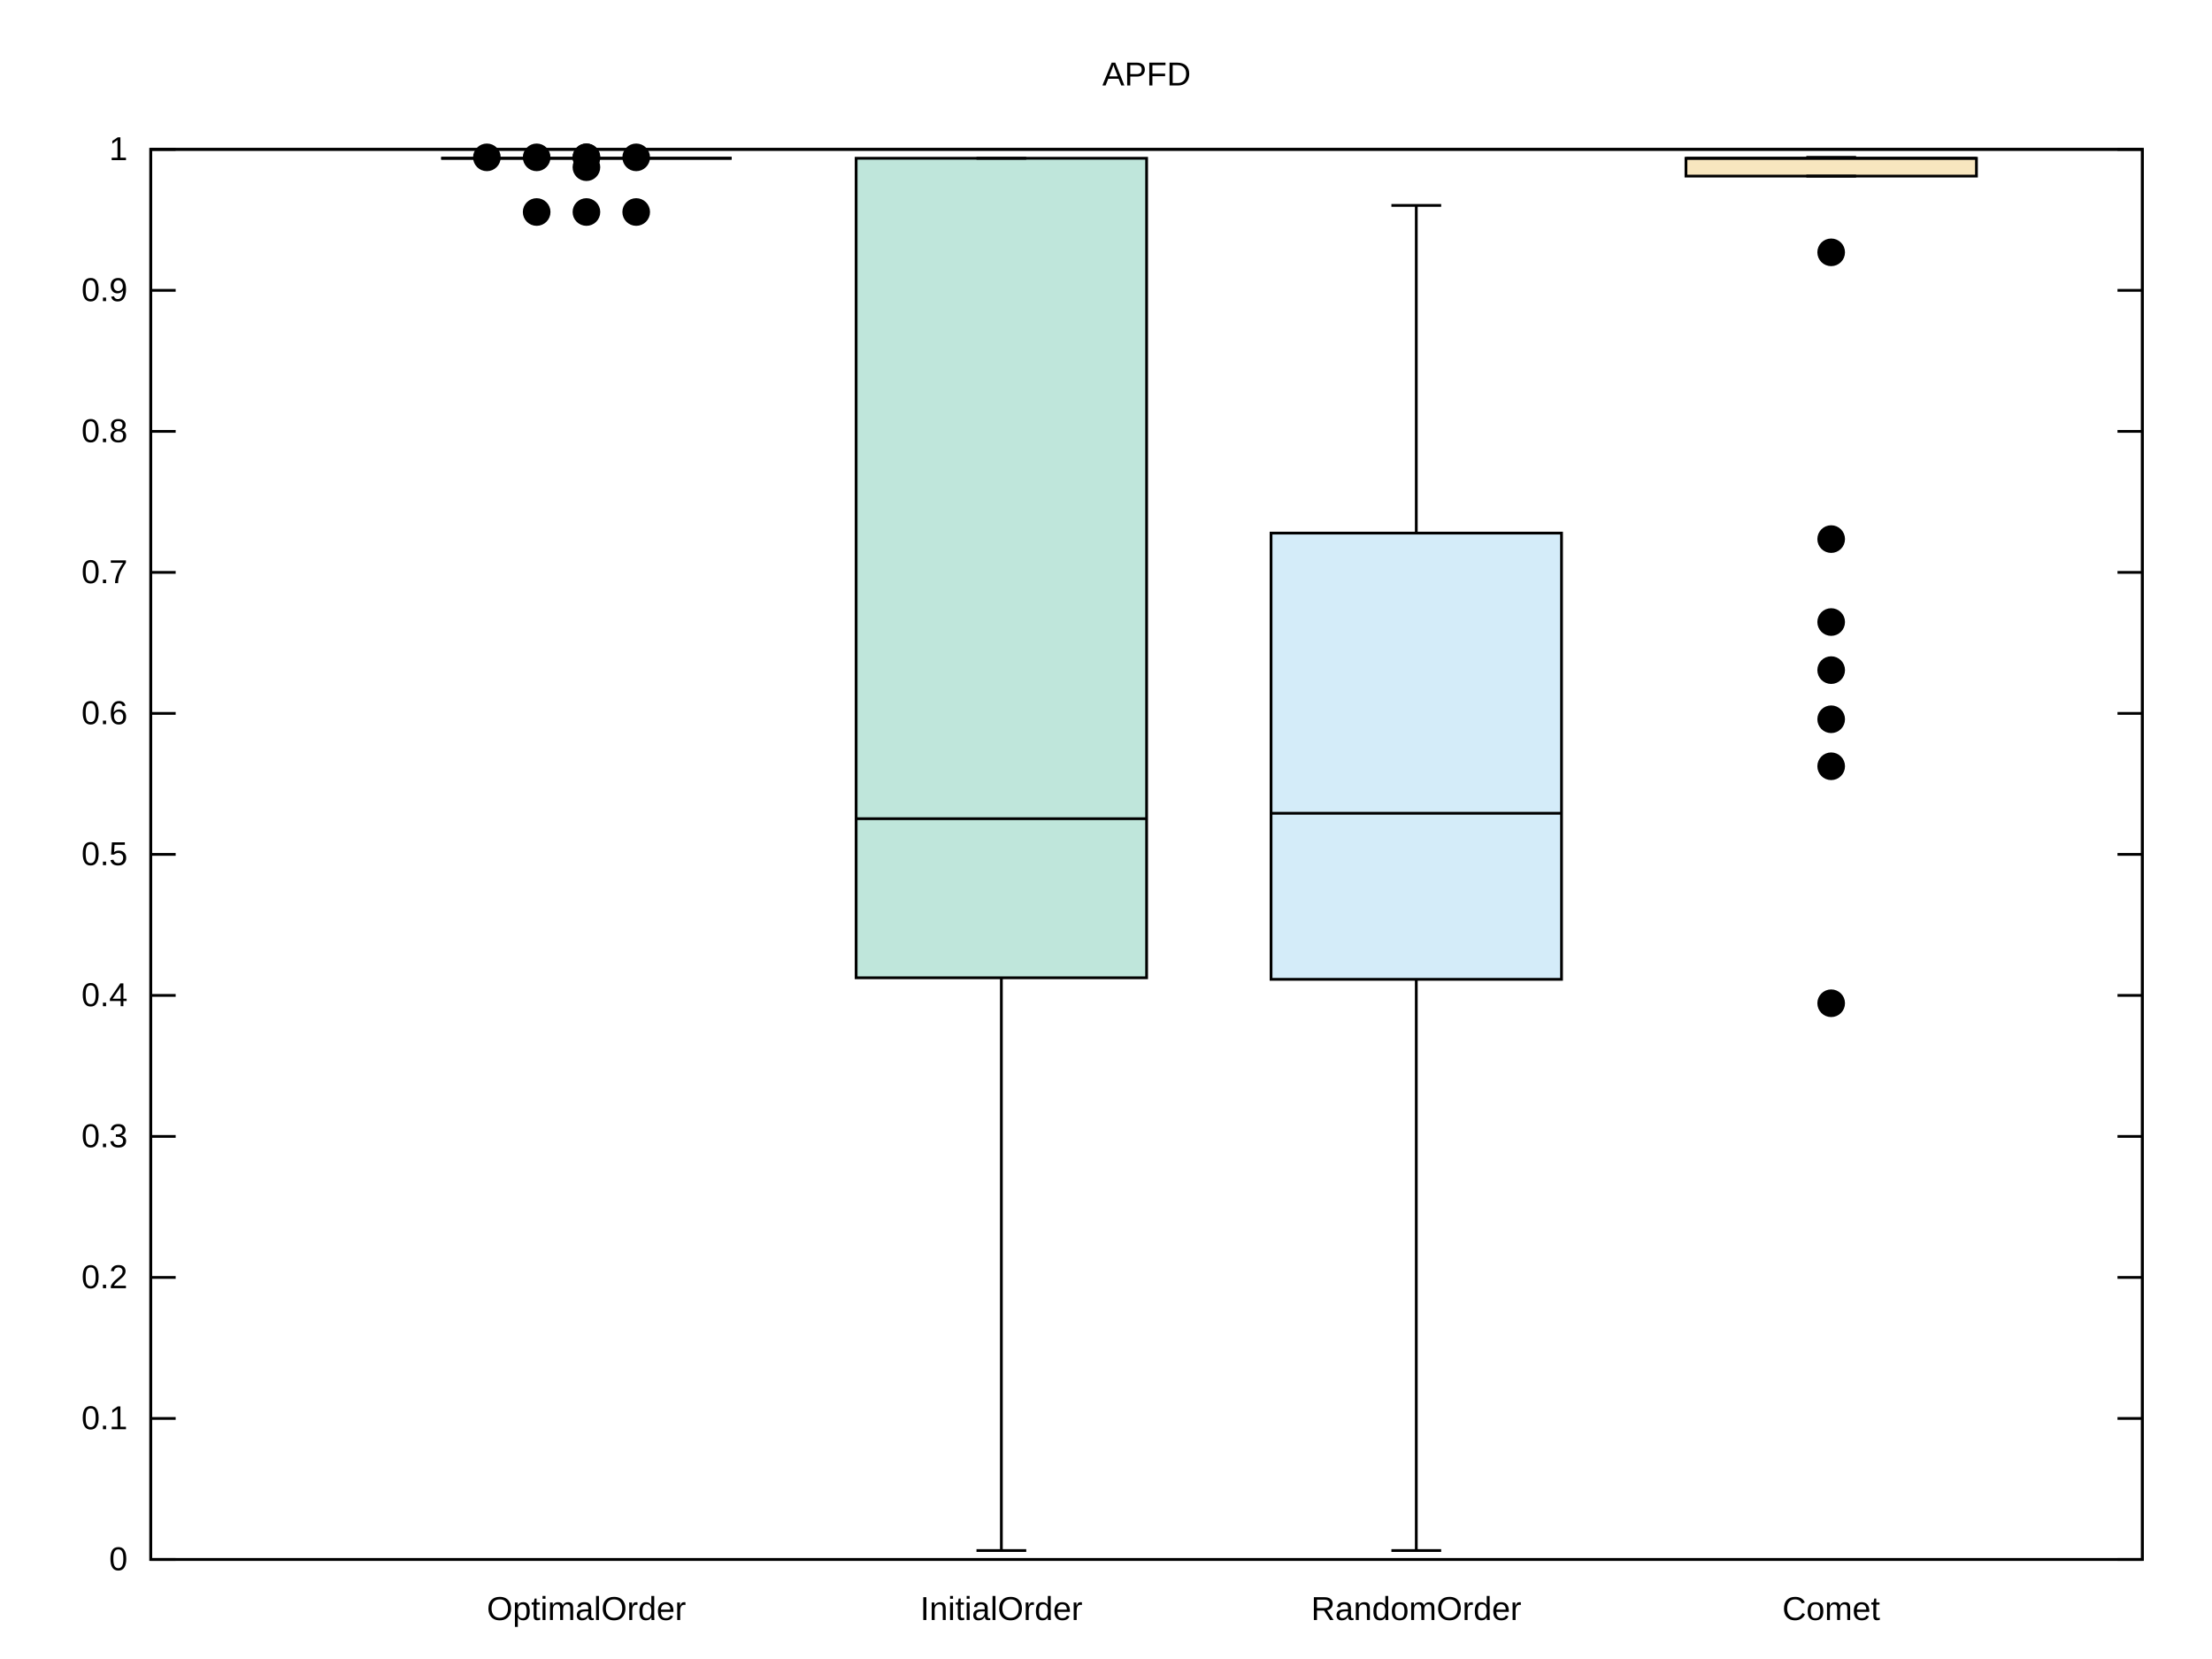
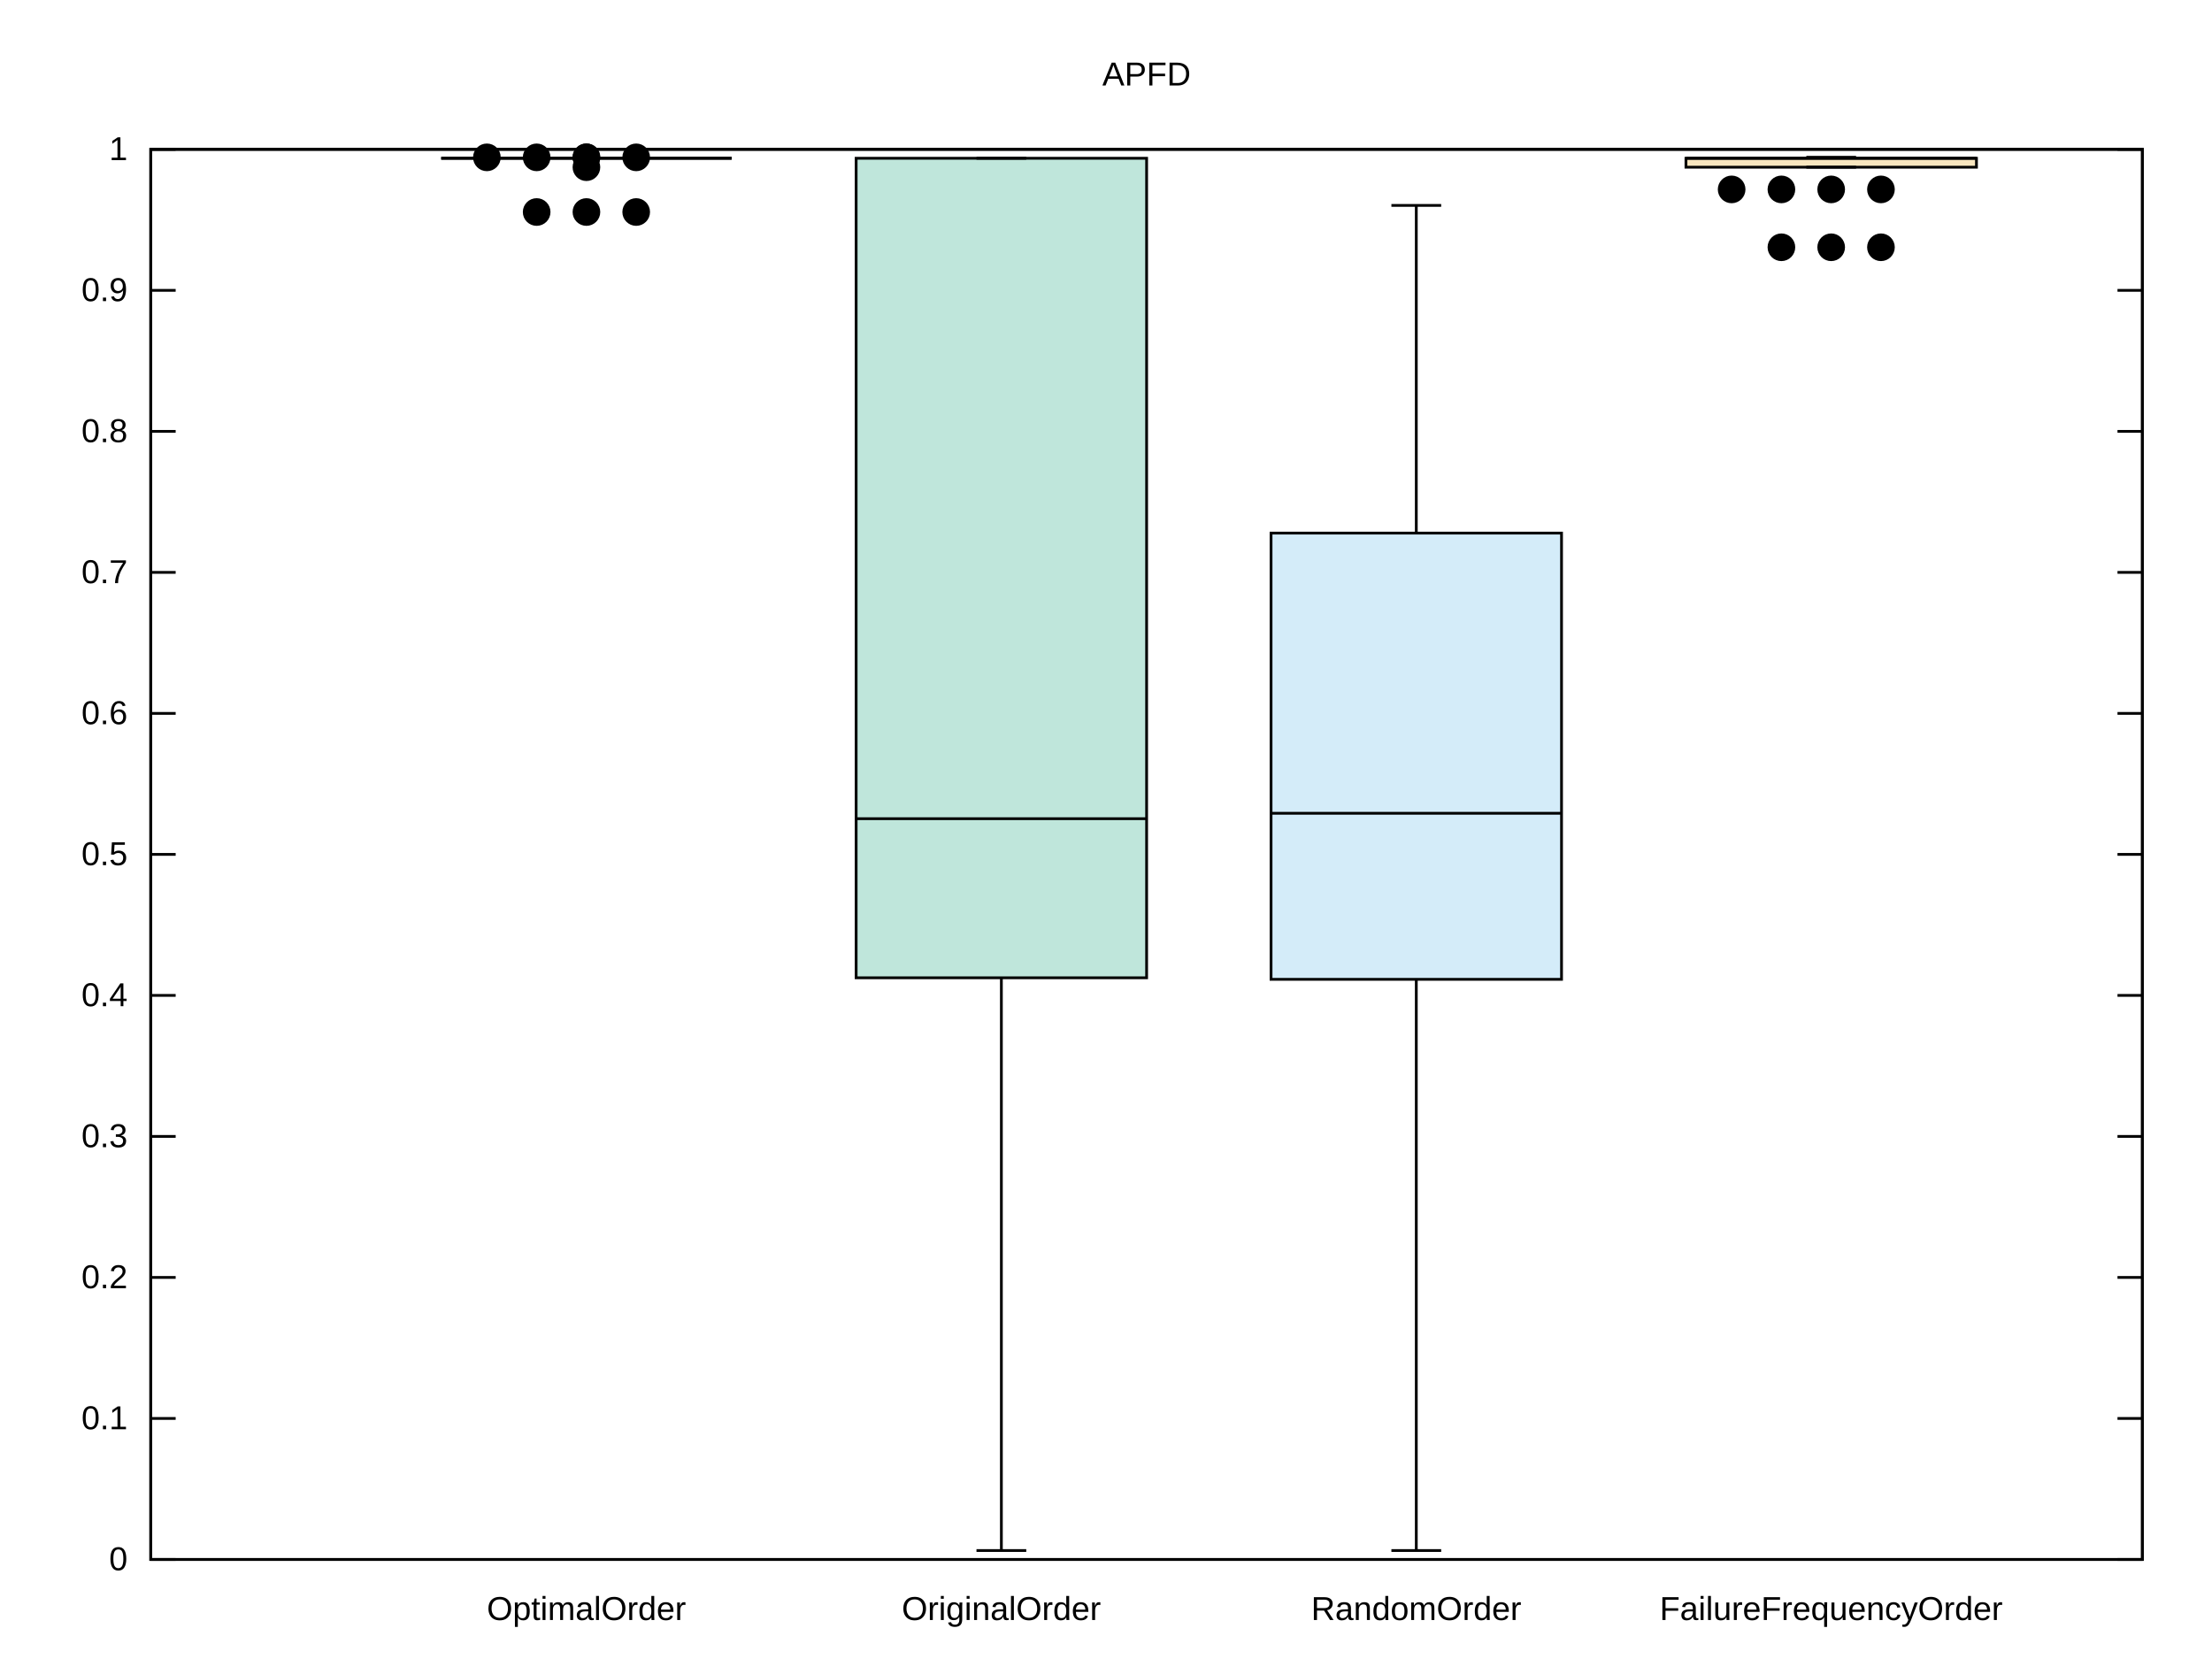
<svg xmlns="http://www.w3.org/2000/svg" xmlns:xlink="http://www.w3.org/1999/xlink" width="800" height="600" viewBox="0 0 800 600">
  <g id="gnuplot_canvas">
    <rect x="0" y="0" width="800" height="600" fill="none" />
    <defs>
      <circle id="gpDot" r="0.5" stroke-width="0.5" stroke="currentColor" />
      <path id="gpPt0" stroke-width="0.222" stroke="currentColor" d="M-1,0 h2 M0,-1 v2" />
      <path id="gpPt1" stroke-width="0.222" stroke="currentColor" d="M-1,-1 L1,1 M1,-1 L-1,1" />
      <path id="gpPt2" stroke-width="0.222" stroke="currentColor" d="M-1,0 L1,0 M0,-1 L0,1 M-1,-1 L1,1 M-1,1 L1,-1" />
      <rect id="gpPt3" stroke-width="0.222" stroke="currentColor" x="-1" y="-1" width="2" height="2" />
      <rect id="gpPt4" stroke-width="0.222" stroke="currentColor" fill="currentColor" x="-1" y="-1" width="2" height="2" />
      <circle id="gpPt5" stroke-width="0.222" stroke="currentColor" cx="0" cy="0" r="1" />
      <use xlink:href="#gpPt5" id="gpPt6" fill="currentColor" stroke="none" />
      <path id="gpPt7" stroke-width="0.222" stroke="currentColor" d="M0,-1.33 L-1.33,0.67 L1.33,0.67 z" />
      <use xlink:href="#gpPt7" id="gpPt8" fill="currentColor" stroke="none" />
      <use xlink:href="#gpPt7" id="gpPt9" stroke="currentColor" transform="rotate(180)" />
      <use xlink:href="#gpPt9" id="gpPt10" fill="currentColor" stroke="none" />
      <use xlink:href="#gpPt3" id="gpPt11" stroke="currentColor" transform="rotate(45)" />
      <use xlink:href="#gpPt11" id="gpPt12" fill="currentColor" stroke="none" />
      <path id="gpPt13" stroke-width="0.222" stroke="currentColor" d="M0,1.330 L1.265,0.411 L0.782,-1.067 L-0.782,-1.076 L-1.265,0.411 z" />
      <use xlink:href="#gpPt13" id="gpPt14" fill="currentColor" stroke="none" />
      <filter id="textbox" filterUnits="objectBoundingBox" x="0" y="0" height="1" width="1">
        <feFlood flood-color="white" flood-opacity="1" result="bgnd" />
        <feComposite in="SourceGraphic" in2="bgnd" operator="atop" />
      </filter>
      <filter id="greybox" filterUnits="objectBoundingBox" x="0" y="0" height="1" width="1">
        <feFlood flood-color="lightgrey" flood-opacity="1" result="grey" />
        <feComposite in="SourceGraphic" in2="grey" operator="atop" />
      </filter>
    </defs>
    <g fill="none" color="white" stroke="currentColor" stroke-width="1.00" stroke-linecap="butt" stroke-linejoin="miter">
</g>
    <g fill="none" color="black" stroke="currentColor" stroke-width="1.00" stroke-linecap="butt" stroke-linejoin="miter">
      <path stroke="black" d="M54.53,564.00 L63.53,564.00 M774.82,564.00 L765.82,564.00  " />
      <g transform="translate(46.14,567.90)" stroke="none" fill="black" font-family="Arial" font-size="12.00" text-anchor="end">
        <text>
          <tspan font-family="Arial"> 0</tspan>
        </text>
      </g>
    </g>
    <g fill="none" color="black" stroke="currentColor" stroke-width="1.00" stroke-linecap="butt" stroke-linejoin="miter">
      <path stroke="black" d="M54.53,513.00 L63.53,513.00 M774.82,513.00 L765.82,513.00  " />
      <g transform="translate(46.14,516.90)" stroke="none" fill="black" font-family="Arial" font-size="12.00" text-anchor="end">
        <text>
          <tspan font-family="Arial"> 0.1</tspan>
        </text>
      </g>
    </g>
    <g fill="none" color="black" stroke="currentColor" stroke-width="1.00" stroke-linecap="butt" stroke-linejoin="miter">
      <path stroke="black" d="M54.53,462.00 L63.53,462.00 M774.82,462.00 L765.82,462.00  " />
      <g transform="translate(46.14,465.90)" stroke="none" fill="black" font-family="Arial" font-size="12.00" text-anchor="end">
        <text>
          <tspan font-family="Arial"> 0.2</tspan>
        </text>
      </g>
    </g>
    <g fill="none" color="black" stroke="currentColor" stroke-width="1.00" stroke-linecap="butt" stroke-linejoin="miter">
      <path stroke="black" d="M54.53,411.00 L63.53,411.00 M774.82,411.00 L765.82,411.00  " />
      <g transform="translate(46.14,414.90)" stroke="none" fill="black" font-family="Arial" font-size="12.00" text-anchor="end">
        <text>
          <tspan font-family="Arial"> 0.3</tspan>
        </text>
      </g>
    </g>
    <g fill="none" color="black" stroke="currentColor" stroke-width="1.00" stroke-linecap="butt" stroke-linejoin="miter">
      <path stroke="black" d="M54.53,360.00 L63.53,360.00 M774.82,360.00 L765.82,360.00  " />
      <g transform="translate(46.14,363.90)" stroke="none" fill="black" font-family="Arial" font-size="12.00" text-anchor="end">
        <text>
          <tspan font-family="Arial"> 0.4</tspan>
        </text>
      </g>
    </g>
    <g fill="none" color="black" stroke="currentColor" stroke-width="1.00" stroke-linecap="butt" stroke-linejoin="miter">
      <path stroke="black" d="M54.53,309.00 L63.53,309.00 M774.82,309.00 L765.82,309.00  " />
      <g transform="translate(46.14,312.90)" stroke="none" fill="black" font-family="Arial" font-size="12.00" text-anchor="end">
        <text>
          <tspan font-family="Arial"> 0.5</tspan>
        </text>
      </g>
    </g>
    <g fill="none" color="black" stroke="currentColor" stroke-width="1.00" stroke-linecap="butt" stroke-linejoin="miter">
      <path stroke="black" d="M54.53,258.01 L63.53,258.01 M774.82,258.01 L765.82,258.01  " />
      <g transform="translate(46.14,261.91)" stroke="none" fill="black" font-family="Arial" font-size="12.00" text-anchor="end">
        <text>
          <tspan font-family="Arial"> 0.6</tspan>
        </text>
      </g>
    </g>
    <g fill="none" color="black" stroke="currentColor" stroke-width="1.00" stroke-linecap="butt" stroke-linejoin="miter">
      <path stroke="black" d="M54.53,207.01 L63.53,207.01 M774.82,207.01 L765.82,207.01  " />
      <g transform="translate(46.14,210.91)" stroke="none" fill="black" font-family="Arial" font-size="12.00" text-anchor="end">
        <text>
          <tspan font-family="Arial"> 0.7</tspan>
        </text>
      </g>
    </g>
    <g fill="none" color="black" stroke="currentColor" stroke-width="1.00" stroke-linecap="butt" stroke-linejoin="miter">
      <path stroke="black" d="M54.53,156.01 L63.53,156.01 M774.82,156.01 L765.82,156.01  " />
      <g transform="translate(46.14,159.91)" stroke="none" fill="black" font-family="Arial" font-size="12.00" text-anchor="end">
        <text>
          <tspan font-family="Arial"> 0.8</tspan>
        </text>
      </g>
    </g>
    <g fill="none" color="black" stroke="currentColor" stroke-width="1.00" stroke-linecap="butt" stroke-linejoin="miter">
      <path stroke="black" d="M54.53,105.01 L63.53,105.01 M774.82,105.01 L765.82,105.01  " />
      <g transform="translate(46.14,108.91)" stroke="none" fill="black" font-family="Arial" font-size="12.00" text-anchor="end">
        <text>
          <tspan font-family="Arial"> 0.9</tspan>
        </text>
      </g>
    </g>
    <g fill="none" color="black" stroke="currentColor" stroke-width="1.00" stroke-linecap="butt" stroke-linejoin="miter">
      <path stroke="black" d="M54.53,54.01 L63.53,54.01 M774.82,54.01 L765.82,54.01  " />
      <g transform="translate(46.14,57.91)" stroke="none" fill="black" font-family="Arial" font-size="12.00" text-anchor="end">
        <text>
          <tspan font-family="Arial"> 1</tspan>
        </text>
      </g>
    </g>
    <g fill="none" color="black" stroke="currentColor" stroke-width="1.00" stroke-linecap="butt" stroke-linejoin="miter">
      <path stroke="black" d="M212.09,564.00  " />
      <g transform="translate(212.09,585.90)" stroke="none" fill="black" font-family="Arial" font-size="12.00" text-anchor="middle">
        <text>
          <tspan font-family="Arial">OptimalOrder</tspan>
        </text>
      </g>
    </g>
    <g fill="none" color="black" stroke="currentColor" stroke-width="1.00" stroke-linecap="butt" stroke-linejoin="miter">
      <path stroke="black" d="M362.15,564.00  " />
      <g transform="translate(362.15,585.90)" stroke="none" fill="black" font-family="Arial" font-size="12.00" text-anchor="middle">
        <text>
-           <tspan font-family="Arial">InitialOrder</tspan>
+           <tspan font-family="Arial">OriginalOrder</tspan>
        </text>
      </g>
    </g>
    <g fill="none" color="black" stroke="currentColor" stroke-width="1.00" stroke-linecap="butt" stroke-linejoin="miter">
      <path stroke="black" d="M512.21,564.00  " />
      <g transform="translate(512.21,585.90)" stroke="none" fill="black" font-family="Arial" font-size="12.00" text-anchor="middle">
        <text>
          <tspan font-family="Arial">RandomOrder</tspan>
        </text>
      </g>
    </g>
    <g fill="none" color="black" stroke="currentColor" stroke-width="1.00" stroke-linecap="butt" stroke-linejoin="miter">
      <path stroke="black" d="M662.27,564.00  " />
      <g transform="translate(662.27,585.90)" stroke="none" fill="black" font-family="Arial" font-size="12.00" text-anchor="middle">
        <text>
-           <tspan font-family="Arial">Comet</tspan>
+           <tspan font-family="Arial">FailureFrequencyOrder</tspan>
        </text>
      </g>
    </g>
    <g fill="none" color="black" stroke="currentColor" stroke-width="1.00" stroke-linecap="butt" stroke-linejoin="miter">
</g>
    <g fill="none" color="black" stroke="currentColor" stroke-width="1.00" stroke-linecap="butt" stroke-linejoin="miter">
      <path stroke="black" d="M54.53,54.01 L54.53,564.00 L774.82,564.00 L774.82,54.01 L54.53,54.01 Z  " />
    </g>
    <g fill="none" color="black" stroke="currentColor" stroke-width="1.00" stroke-linecap="butt" stroke-linejoin="miter">
</g>
    <g id="gnuplot_plot_1">
      <g fill="none" color="black" stroke="currentColor" stroke-width="1.00" stroke-linecap="butt" stroke-linejoin="miter">
</g>
      <g fill="none" color="black" stroke="currentColor" stroke-width="1.00" stroke-linecap="butt" stroke-linejoin="miter">
        <g stroke="none" shape-rendering="crispEdges">
          <polygon fill="rgb(148,   0, 211)" fill-opacity="0.25" points="159.57,57.24 264.61,57.24 264.61,57.24 159.57,57.24 " />
        </g>
        <path stroke="black" d="M159.57,57.24 L264.61,57.24 L159.57,57.24 Z  " />
        <path stroke="black" d="M159.57,57.24 L264.61,57.24 M212.09,57.24 M203.09,57.24 L221.09,57.24 M203.09,57.24 L221.09,57.24  " />
        <use xlink:href="#gpPt6" transform="translate(212.09,76.68) scale(4.50)" color="black" />
        <use xlink:href="#gpPt6" transform="translate(194.09,76.68) scale(4.50)" color="black" />
        <use xlink:href="#gpPt6" transform="translate(230.09,76.68) scale(4.50)" color="black" />
        <use xlink:href="#gpPt6" transform="translate(212.09,60.47) scale(4.50)" color="black" />
        <use xlink:href="#gpPt6" transform="translate(212.09,56.91) scale(4.50)" color="black" />
        <use xlink:href="#gpPt6" transform="translate(194.09,56.91) scale(4.50)" color="black" />
        <use xlink:href="#gpPt6" transform="translate(230.09,56.91) scale(4.50)" color="black" />
        <use xlink:href="#gpPt6" transform="translate(176.09,56.91) scale(4.50)" color="black" />
        <use xlink:href="#gpPt6" transform="translate(212.09,56.88) scale(4.50)" color="black" />
      </g>
    </g>
    <g id="gnuplot_plot_2">
      <g fill="none" color="black" stroke="currentColor" stroke-width="1.00" stroke-linecap="butt" stroke-linejoin="miter">
</g>
      <g fill="none" color="black" stroke="currentColor" stroke-width="1.00" stroke-linecap="butt" stroke-linejoin="miter">
        <g stroke="none" shape-rendering="crispEdges">
          <polygon fill="rgb(  0, 158, 115)" fill-opacity="0.25" points="309.63,353.63 414.69,353.63 414.69,57.24 309.63,57.24 " />
        </g>
        <path stroke="black" d="M309.63,353.63 L414.69,353.63 L414.69,57.24 L309.63,57.24 L309.63,353.63 Z  " />
        <path stroke="black" d="M309.63,296.09 L414.69,296.09 M362.16,560.77 L362.16,353.63 M362.16,57.24 M353.16,57.24 L371.16,57.24 M353.16,560.77   L371.16,560.77  " />
      </g>
    </g>
    <g id="gnuplot_plot_3">
      <g fill="none" color="black" stroke="currentColor" stroke-width="1.00" stroke-linecap="butt" stroke-linejoin="miter">
</g>
      <g fill="none" color="black" stroke="currentColor" stroke-width="1.00" stroke-linecap="butt" stroke-linejoin="miter">
        <g stroke="none" shape-rendering="crispEdges">
          <polygon fill="rgb( 86, 180, 233)" fill-opacity="0.25" points="459.69,354.19 564.75,354.19 564.75,192.80 459.69,192.80 " />
        </g>
        <path stroke="black" d="M459.69,354.19 L564.75,354.19 L564.75,192.80 L459.69,192.80 L459.69,354.19 Z  " />
        <path stroke="black" d="M459.69,294.13 L564.75,294.13 M512.22,560.77 L512.22,354.19 M512.22,192.80 L512.22,74.29 M503.22,74.29 L521.22,74.29   M503.22,560.77 L521.22,560.77  " />
      </g>
    </g>
    <g id="gnuplot_plot_4">
      <g fill="none" color="black" stroke="currentColor" stroke-width="1.00" stroke-linecap="butt" stroke-linejoin="miter">
</g>
      <g fill="none" color="black" stroke="currentColor" stroke-width="1.00" stroke-linecap="butt" stroke-linejoin="miter">
        <g stroke="none" shape-rendering="crispEdges">
-           <polygon fill="rgb(230, 159,   0)" fill-opacity="0.25" points="609.75,63.69 714.81,63.69 714.81,57.24 609.75,57.24 " />
-         </g>
-         <path stroke="black" d="M609.75,63.69 L714.81,63.69 L714.81,57.24 L609.75,57.24 L609.75,63.69 Z  " />
-         <path stroke="black" d="M609.75,57.24 L714.81,57.24 M662.28,63.69 M662.28,57.24 L662.28,56.91 M653.28,56.91 L671.28,56.91 M653.28,63.69   L671.28,63.69  " />
-         <use xlink:href="#gpPt6" transform="translate(662.27,362.84) scale(4.50)" color="black" />
-         <use xlink:href="#gpPt6" transform="translate(662.27,277.13) scale(4.50)" color="black" />
-         <use xlink:href="#gpPt6" transform="translate(662.27,260.13) scale(4.50)" color="black" />
-         <use xlink:href="#gpPt6" transform="translate(662.27,242.36) scale(4.50)" color="black" />
-         <use xlink:href="#gpPt6" transform="translate(662.27,224.97) scale(4.50)" color="black" />
-         <use xlink:href="#gpPt6" transform="translate(662.27,194.97) scale(4.50)" color="black" />
-         <use xlink:href="#gpPt6" transform="translate(662.27,91.26) scale(4.50)" color="black" />
+           <polygon fill="rgb(230, 159,   0)" fill-opacity="0.25" points="609.75,60.47 714.81,60.47 714.81,57.24 609.75,57.24 " />
+         </g>
+         <path stroke="black" d="M609.75,60.47 L714.81,60.47 L714.81,57.24 L609.75,57.24 L609.75,60.47 Z  " />
+         <path stroke="black" d="M609.75,57.24 L714.81,57.24 M662.28,60.47 M662.28,57.24 L662.28,56.88 M653.28,56.88 L671.28,56.88 M653.28,60.47   L671.28,60.47  " />
+         <use xlink:href="#gpPt6" transform="translate(662.27,89.43) scale(4.50)" color="black" />
+         <use xlink:href="#gpPt6" transform="translate(644.27,89.43) scale(4.50)" color="black" />
+         <use xlink:href="#gpPt6" transform="translate(680.27,89.43) scale(4.50)" color="black" />
+         <use xlink:href="#gpPt6" transform="translate(662.27,68.50) scale(4.50)" color="black" />
+         <use xlink:href="#gpPt6" transform="translate(644.27,68.50) scale(4.50)" color="black" />
+         <use xlink:href="#gpPt6" transform="translate(680.27,68.50) scale(4.50)" color="black" />
+         <use xlink:href="#gpPt6" transform="translate(626.27,68.50) scale(4.50)" color="black" />
      </g>
    </g>
    <g fill="none" color="white" stroke="black" stroke-width="2.00" stroke-linecap="butt" stroke-linejoin="miter">
</g>
    <g fill="none" color="black" stroke="currentColor" stroke-width="2.00" stroke-linecap="butt" stroke-linejoin="miter">
</g>
    <g fill="none" color="black" stroke="black" stroke-width="1.00" stroke-linecap="butt" stroke-linejoin="miter">
</g>
    <g fill="none" color="black" stroke="currentColor" stroke-width="1.00" stroke-linecap="butt" stroke-linejoin="miter">
      <path stroke="black" d="M54.53,54.01 L54.53,564.00 L774.82,564.00 L774.82,54.01 L54.53,54.01 Z  " />
    </g>
    <g fill="none" color="black" stroke="currentColor" stroke-width="1.00" stroke-linecap="butt" stroke-linejoin="miter">
      <g transform="translate(414.67,30.91)" stroke="none" fill="black" font-family="Arial" font-size="12.00" text-anchor="middle">
        <text>
          <tspan font-family="Arial">APFD</tspan>
        </text>
      </g>
    </g>
    <g fill="none" color="black" stroke="currentColor" stroke-width="1.00" stroke-linecap="butt" stroke-linejoin="miter">
</g>
  </g>
</svg>
